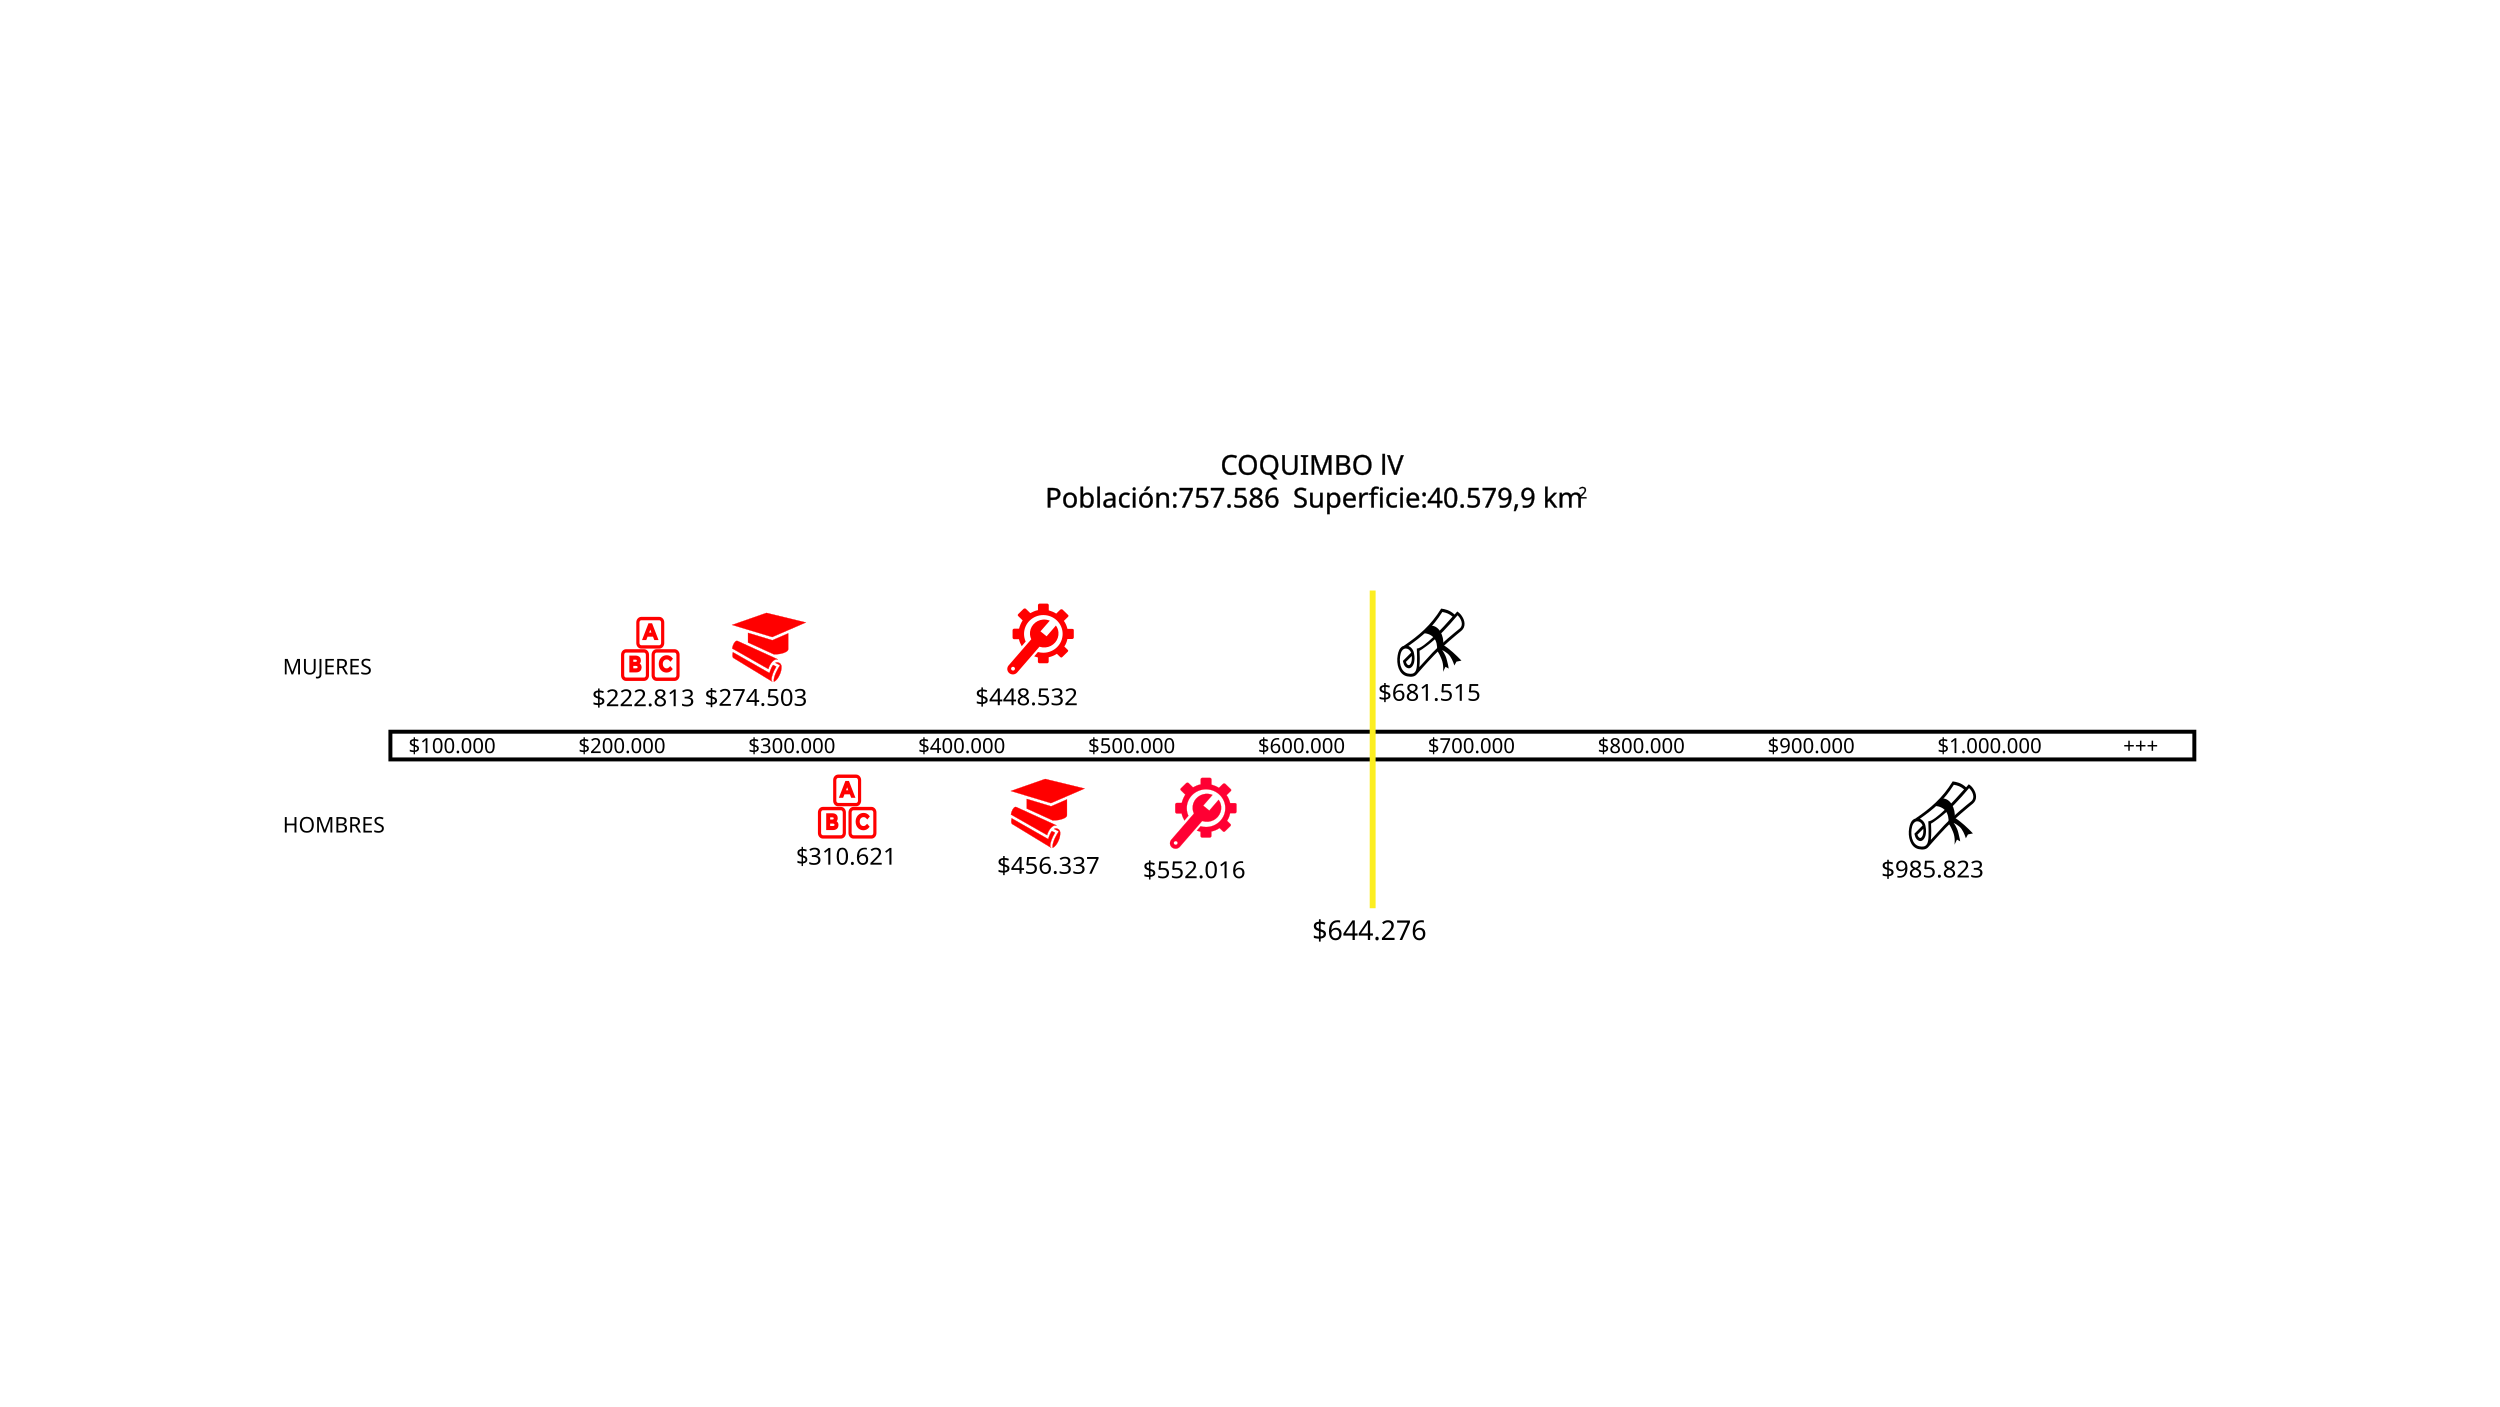
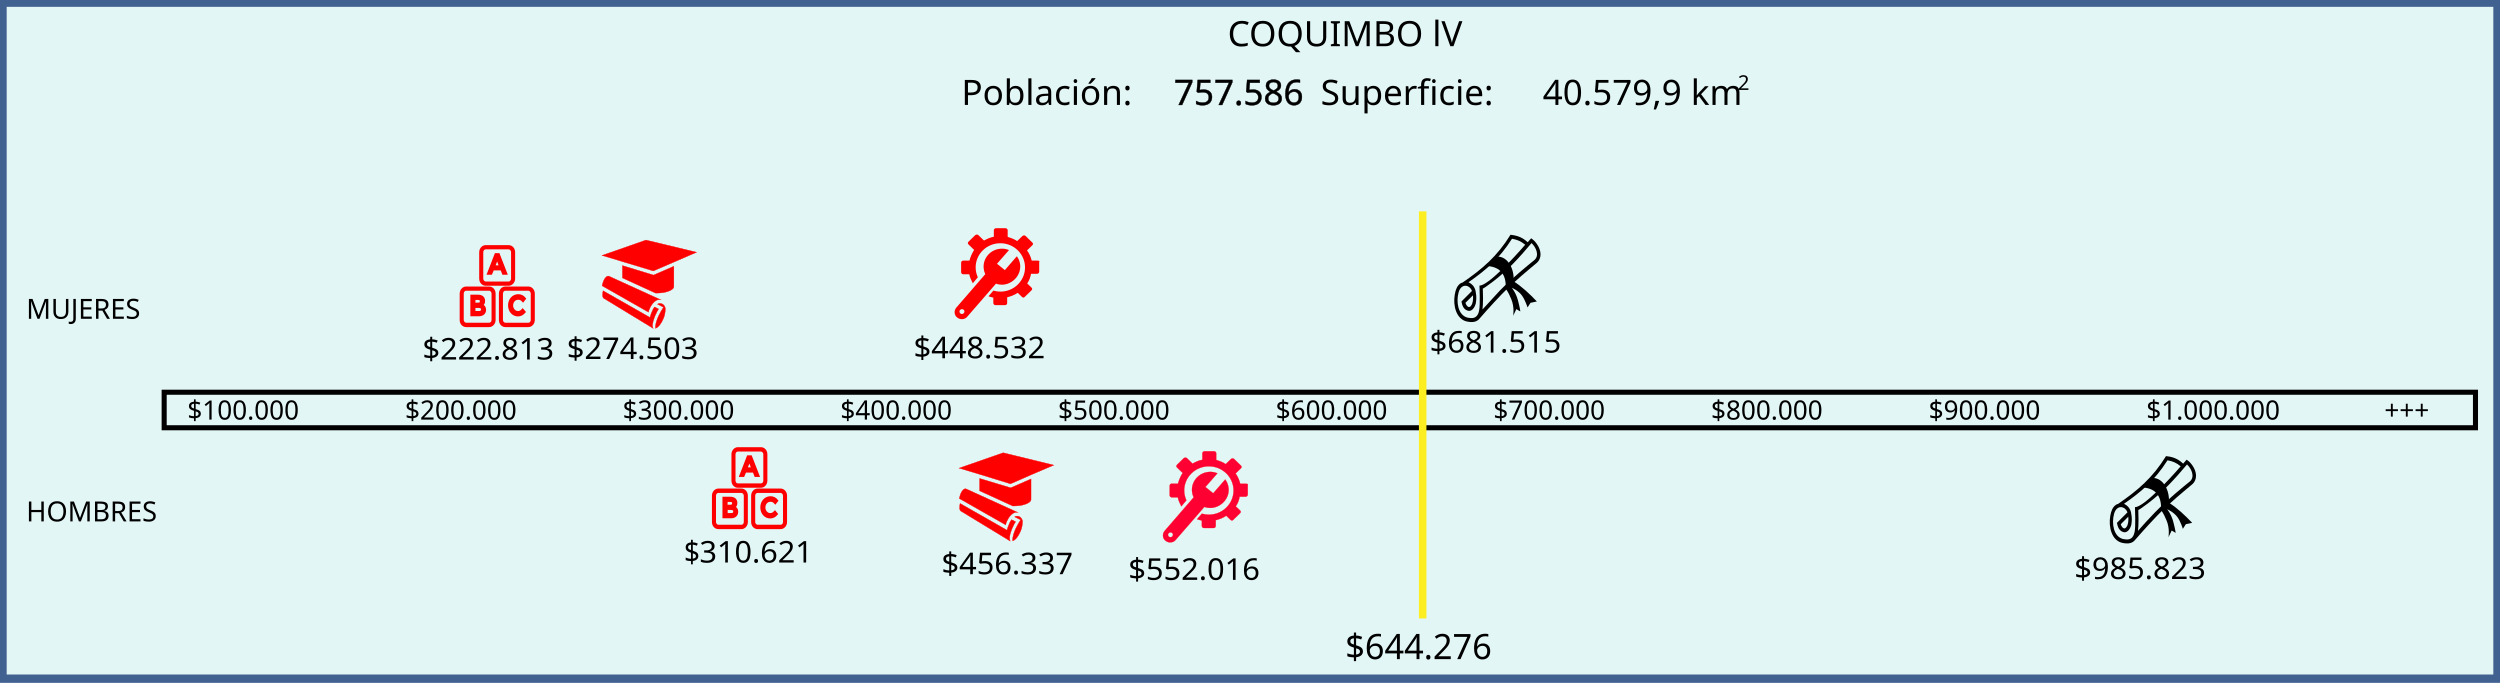
- <svg xmlns="http://www.w3.org/2000/svg" version="1.1" id="Capa_1" x="0px" y="0px" viewBox="0 0 1920 1080" style="enable-background:new 0 0 1920 1080;" xml:space="preserve">
+ <svg xmlns="http://www.w3.org/2000/svg" version="1.1" id="Capa_1" x="0px" y="0px" viewBox="0 0 1498.5 409.4" style="enable-background:new 0 0 1498.5 409.4;" xml:space="preserve">
  <style type="text/css">
- 	.st0{fill:none;stroke:#000000;stroke-width:3.04;stroke-miterlimit:10;}
- 	.st1{fill:none;}
- 	.st2{font-family:'Optima-Bold';}
- 	.st3{font-size:16px;}
- 	.st4{letter-spacing:28.59;}
- 	.st5{letter-spacing:10.21;}
- 	.st6{fill:#FF0000;}
- 	.st7{font-size:21px;}
- 	.st8{stroke:#000000;stroke-width:0.25;stroke-miterlimit:10;}
- 	.st9{font-family:'Optima-Regular';}
- 	.st10{fill:#FCEE21;}
- 	.st11{font-family:'Arial-Black';}
- 	.st12{font-size:16.651px;}
- 	.st13{fill:#FF0000;stroke:#FF0000;stroke-width:1.334;stroke-miterlimit:10;}
- 	.st14{font-size:18px;}
- 	.st15{fill:#FF0000;stroke:#FF0000;stroke-width:0.217;stroke-miterlimit:10;}
- 	.st16{fill:#FF0033;stroke:#FF0000;stroke-width:0.141;stroke-miterlimit:10;}
- 	.st17{fill-rule:evenodd;clip-rule:evenodd;}
+ 	.st0{fill:#DCF4F3;fill-opacity:0.8;stroke:#416190;stroke-width:5;stroke-miterlimit:5.83;}
+ 	.st1{fill:none;stroke:#000000;stroke-width:3.04;stroke-miterlimit:10;}
+ 	.st2{fill:none;}
+ 	.st3{font-family:'Optima-Bold';}
+ 	.st4{font-size:16px;}
+ 	.st5{letter-spacing:27.6;}
+ 	.st6{letter-spacing:9.2;}
+ 	.st7{fill:#FF0000;}
+ 	.st8{font-size:21px;}
+ 	.st9{font-family:'Verdana-Bold';}
+ 	.st10{font-family:'Optima-Regular';}
+ 	.st11{fill:none;stroke:#000000;stroke-width:0.25;stroke-miterlimit:10;}
+ 	.st12{font-size:12.243px;}
+ 	.st13{fill:#FCEE21;}
+ 	.st14{font-size:16.651px;}
+ 	.st15{fill:#FF0000;stroke:#FF0000;stroke-width:1.334;stroke-miterlimit:10;}
+ 	.st16{font-size:18px;}
+ 	.st17{fill:#FF0000;stroke:#FF0000;stroke-width:0.217;stroke-miterlimit:10;}
+ 	.st18{fill:#FF0033;stroke:#FF0000;stroke-width:0.141;stroke-miterlimit:10;}
+ 	.st19{fill-rule:evenodd;clip-rule:evenodd;}
</style>
-   <rect x="299.83" y="561.96" class="st0" width="1385.42" height="21.28" />
-   <rect x="313.73" y="566.34" class="st1" width="1371.8" height="36.79" />
-   <text transform="matrix(0.9794 0 0 1 313.7304 578.3708)">
-     <tspan x="0" y="0" class="st2 st3">$100.000</tspan>
-     <tspan x="66.72" y="0" class="st2 st3 st4">	</tspan>
-     <tspan x="99.91" y="0" class="st2 st3 st4">	</tspan>
-     <tspan x="133.21" y="0" class="st2 st3">$200.000</tspan>
-     <tspan x="199.93" y="0" class="st2 st3 st4">	</tspan>
-     <tspan x="233.12" y="0" class="st2 st3 st4">	</tspan>
-     <tspan x="266.42" y="0" class="st2 st3">$300.000</tspan>
-     <tspan x="333.14" y="0" class="st2 st3 st4">	</tspan>
-     <tspan x="366.33" y="0" class="st2 st3 st4">	</tspan>
-     <tspan x="399.63" y="0" class="st2 st3">$400.000</tspan>
-     <tspan x="466.35" y="0" class="st2 st3 st4">	</tspan>
-     <tspan x="499.54" y="0" class="st2 st3 st4">	</tspan>
-     <tspan x="532.85" y="0" class="st2 st3">$500.000</tspan>
-     <tspan x="599.57" y="0" class="st2 st3 st4">	</tspan>
-     <tspan x="632.75" y="0" class="st2 st3 st4">	</tspan>
-     <tspan x="666.06" y="0" class="st2 st3">$600.000</tspan>
-     <tspan x="732.78" y="0" class="st2 st3 st4">	</tspan>
-     <tspan x="765.97" y="0" class="st2 st3 st4">	</tspan>
-     <tspan x="799.27" y="0" class="st2 st3">$700.000</tspan>
-     <tspan x="865.99" y="0" class="st2 st3 st4">	</tspan>
-     <tspan x="899.18" y="0" class="st2 st3 st4">	</tspan>
-     <tspan x="932.48" y="0" class="st2 st3">$800.000</tspan>
-     <tspan x="999.2" y="0" class="st2 st3 st4">	</tspan>
-     <tspan x="1032.39" y="0" class="st2 st3 st4">	</tspan>
-     <tspan x="1065.69" y="0" class="st2 st3">$900.000</tspan>
-     <tspan x="1132.41" y="0" class="st2 st3 st4">	</tspan>
-     <tspan x="1165.6" y="0" class="st2 st3 st4">	</tspan>
-     <tspan x="1198.9" y="0" class="st2 st3">$1.000.000 </tspan>
-     <tspan x="1283.41" y="0" class="st2 st3 st5">	</tspan>
-     <tspan x="1298.81" y="0" class="st2 st3 st4">	</tspan>
-     <tspan x="1332.11" y="0" class="st2 st3">   +++</tspan>
-   </text>
-   <path class="st6" d="M823.53,482.99h-3.72c-0.57-2.29-1.37-4.25-2.75-6.15l3.15-3.07c0.17-0.17,0.4-0.56,0.4-0.78  c0-0.39-0.17-0.56-0.4-0.78l-4.12-4.02c-0.4-0.39-1.2-0.39-1.77,0l-3.15,3.07c-1.77-1.17-3.72-1.9-5.72-2.51v-4.02  c0-0.56-0.57-1.17-1.2-1.17h-5.89c-0.57,0-1.2,0.56-1.2,1.17v3.86c-2.17,0.39-4.12,1.34-5.89,2.29l-3.38-3.3  c-0.4-0.39-1.2-0.39-1.77,0l-4.12,4.02c-0.17,0.17-0.4,0.56-0.4,0.78c0,0.17,0.17,0.56,0.4,0.78l3.38,3.3  c-1.2,1.9-2.17,4.02-2.75,6.37h-3.78c-0.57,0-1.2,0.56-1.2,1.17v5.76c0,0.56,0.57,1.17,1.2,1.17h3.72c0.34,1.96,1.26,3.74,2.12,5.36  l3.03-3.58c-0.8-1.79-1.26-3.8-1.26-5.87c0-7.99,6.64-14.47,14.82-14.47c8.18,0,14.82,6.48,14.82,14.47s-6.64,14.47-14.82,14.47  c-1.43,0-2.86-0.22-4.18-0.56l-2.86,3.35c0.92,0.34,1.89,0.61,2.86,0.84v3.3c0,0.56,0.57,1.17,1.2,1.17h5.89  c0.57,0,1.2-0.56,1.2-1.17v-3.46c2.35-0.56,4.35-1.34,6.29-2.68l2.57,2.51c0.17,0.17,0.57,0.39,0.8,0.39s0.57-0.17,0.8-0.39  l4.12-4.02c0.17-0.17,0.4-0.56,0.4-0.78c0-0.39-0.17-0.56-0.4-0.78l-2.57-2.51c1.2-1.73,1.94-3.63,2.35-5.76h3.72  c0.57,0,1.2-0.56,1.2-1.17v-5.81C824.73,483.6,824.33,482.99,823.53,482.99z" />
-   <path class="st6" d="M812.89,485.61c-0.17-1.84-0.8-3.63-1.95-5.2l-7.15,8.27l-4.69-3.8l7.15-8.21c-1.66-0.67-3.43-0.95-5.21-0.84  c-6.01,0.5-10.53,5.7-10.01,11.57c0.11,1.17,0.4,2.35,0.92,3.46l0.06,0.11l-17.39,20.06c-0.74,0.84-1.09,1.96-1.03,3.07  c0.11,1.12,0.63,2.12,1.49,2.85c0.86,0.73,2,1.06,3.15,1.01c1.14-0.11,2.17-0.61,2.92-1.45l17.16-19.84l0.17,0.06  c1.43,0.45,2.92,0.61,4.4,0.5C808.89,496.73,813.41,491.54,812.89,485.61z M778.11,515.01c-0.86,0.06-1.54-0.56-1.6-1.34  c-0.06-0.84,0.57-1.51,1.37-1.56c0.86-0.06,1.54,0.56,1.6,1.34C779.54,514.23,778.97,514.95,778.11,515.01z" />
-   <rect x="1007.75" y="706.15" class="st1" width="91.99" height="32.32" />
-   <text transform="matrix(0.9794 0 0 1 1007.749 721.9377)" class="st2 st7">$644.276</text>
-   <rect x="790.84" y="348.79" class="st1" width="439.9" height="108.68" />
-   <text transform="matrix(1 0 0 1 937.2939 364.5807)" class="st8 st2 st7">COQUIMBO lV</text>
-   <text transform="matrix(1 0 0 1 802.7138 389.7809)" class="st8 st2 st7">Población:</text>
-   <text transform="matrix(1 0 0 1 899.6064 389.7809)" class="st8 st9 st7"> 757.586  </text>
-   <text transform="matrix(1 0 0 1 993.0126 389.7809)" class="st8 st2 st7">Superficie:</text>
-   <text transform="matrix(1 0 0 1 1090.662 389.7809)" class="st8 st9 st7"> 40.579,9 km</text>
-   <text transform="matrix(0.583 0 0 0.583 1212.061 382.7878)" class="st8 st9 st7">2</text>
-   <rect x="1051.94" y="453.52" class="st10" width="4.53" height="244" />
-   <rect x="217.18" y="506.02" class="st1" width="105.45" height="23.66" />
-   <text transform="matrix(0.9794 0 0 1 217.1811 517.9426)" class="st11 st12">MUJERES</text>
-   <rect x="217.18" y="627.46" class="st1" width="96.18" height="26.03" />
-   <text transform="matrix(0.9794 0 0 1 217.1811 639.3864)" class="st11 st12">HOMBRES</text>
-   <rect x="416.25" y="390.26" class="st1" width="80.55" height="23.32" />
+   <rect x="1.5" y="1.6" class="st0" width="1495.5" height="405.2" />
+   <rect x="98.4" y="235.1" class="st1" width="1385.4" height="21.3" />
+   <rect x="112.3" y="239.5" class="st2" width="1371.8" height="36.8" />
+   <text transform="matrix(0.9794 0 0 1 112.3021 251.5022)" class="st3 st4">$100.000</text>
+   <text transform="matrix(0.9794 0 0 1 177.6478 251.5022)" class="st3 st4 st5"> </text>
+   <text transform="matrix(0.9794 0 0 1 210.1536 251.5022)" class="st3 st4 st5"> </text>
+   <text transform="matrix(0.9794 0 0 1 242.7679 251.5022)" class="st3 st4">$200.000</text>
+   <text transform="matrix(0.9794 0 0 1 308.1141 251.5022)" class="st3 st4 st5"> </text>
+   <text transform="matrix(0.9794 0 0 1 340.62 251.5022)" class="st3 st4 st5"> </text>
+   <text transform="matrix(0.9794 0 0 1 373.2342 251.5022)" class="st3 st4">$300.000</text>
+   <text transform="matrix(0.9794 0 0 1 438.5799 251.5022)" class="st3 st4 st5"> </text>
+   <text transform="matrix(0.9794 0 0 1 471.0858 251.5022)" class="st3 st4 st5"> </text>
+   <text transform="matrix(0.9794 0 0 1 503.6991 251.5022)" class="st3 st4">$400.000</text>
+   <text transform="matrix(0.9794 0 0 1 569.0457 251.5022)" class="st3 st4 st5"> </text>
+   <text transform="matrix(0.9794 0 0 1 601.5516 251.5022)" class="st3 st4 st5"> </text>
+   <text transform="matrix(0.9794 0 0 1 634.1756 251.5022)" class="st3 st4">$500.000</text>
+   <text transform="matrix(0.9794 0 0 1 699.5213 251.5022)" class="st3 st4 st5"> </text>
+   <text transform="matrix(0.9794 0 0 1 732.0174 251.5022)" class="st3 st4 st5"> </text>
+   <text transform="matrix(0.9794 0 0 1 764.6414 251.5022)" class="st3 st4">$600.000</text>
+   <text transform="matrix(0.9794 0 0 1 829.9871 251.5022)" class="st3 st4 st5"> </text>
+   <text transform="matrix(0.9794 0 0 1 862.493 251.5022)" class="st3 st4 st5"> </text>
+   <text transform="matrix(0.9794 0 0 1 895.1072 251.5022)" class="st3 st4">$700.000</text>
+   <text transform="matrix(0.9794 0 0 1 960.4529 251.5022)" class="st3 st4 st5"> </text>
+   <text transform="matrix(0.9794 0 0 1 992.9588 251.5022)" class="st3 st4 st5"> </text>
+   <text transform="matrix(0.9794 0 0 1 1025.573 251.5022)" class="st3 st4">$800.000</text>
+   <text transform="matrix(0.9794 0 0 1 1090.919 251.5022)" class="st3 st4 st5"> </text>
+   <text transform="matrix(0.9794 0 0 1 1123.426 251.5022)" class="st3 st4 st5"> </text>
+   <text transform="matrix(0.9794 0 0 1 1156.039 251.5022)" class="st3 st4">$900.000</text>
+   <text transform="matrix(0.9794 0 0 1 1221.385 251.5022)" class="st3 st4 st5"> </text>
+   <text transform="matrix(0.9794 0 0 1 1253.89 251.5022)" class="st3 st4 st5"> </text>
+   <text transform="matrix(0.9794 0 0 1 1286.505 251.5022)" class="st3 st4">$1.000.000 </text>
+   <text transform="matrix(0.9794 0 0 1 1369.274 251.5022)" class="st3 st4 st6"> </text>
+   <text transform="matrix(0.9794 0 0 1 1384.357 251.5022)" class="st3 st4 st5"> </text>
+   <text transform="matrix(0.9794 0 0 1 1416.971 251.5022)" class="st3 st4">   +++</text>
+   <path class="st7" d="M622.1,156.2h-3.7c-0.6-2.3-1.4-4.2-2.8-6.1l3.2-3.1c0.2-0.2,0.4-0.6,0.4-0.8c0-0.4-0.2-0.6-0.4-0.8l-4.1-4  c-0.4-0.4-1.2-0.4-1.8,0l-3.2,3.1c-1.8-1.2-3.7-1.9-5.7-2.5v-4c0-0.6-0.6-1.2-1.2-1.2h-5.9c-0.6,0-1.2,0.6-1.2,1.2v3.9  c-2.2,0.4-4.1,1.3-5.9,2.3l-3.4-3.3c-0.4-0.4-1.2-0.4-1.8,0l-4.1,4c-0.2,0.2-0.4,0.6-0.4,0.8s0.2,0.6,0.4,0.8l3.4,3.3  c-1.2,1.9-2.2,4-2.8,6.4h-3.8c-0.6,0-1.2,0.6-1.2,1.2v5.8c0,0.6,0.6,1.2,1.2,1.2h3.7c0.3,2,1.3,3.7,2.1,5.4l3-3.6  c-0.8-1.8-1.3-3.8-1.3-5.9c0-8,6.6-14.5,14.8-14.5s14.8,6.5,14.8,14.5s-6.6,14.5-14.8,14.5c-1.4,0-2.9-0.2-4.2-0.6l-2.9,3.4  c0.9,0.3,1.9,0.6,2.9,0.8v3.3c0,0.6,0.6,1.2,1.2,1.2h5.9c0.6,0,1.2-0.6,1.2-1.2v-3.5c2.3-0.6,4.3-1.3,6.3-2.7l2.6,2.5  c0.2,0.2,0.6,0.4,0.8,0.4s0.6-0.2,0.8-0.4l4.1-4c0.2-0.2,0.4-0.6,0.4-0.8c0-0.4-0.2-0.6-0.4-0.8l-2.6-2.5c1.2-1.7,1.9-3.6,2.3-5.8  h3.7c0.6,0,1.2-0.6,1.2-1.2v-5.8C623.3,156.8,622.9,156.2,622.1,156.2z" />
+   <path class="st7" d="M611.5,158.8c-0.2-1.8-0.8-3.6-2-5.2l-7.2,8.3l-4.7-3.8l7.2-8.2c-1.7-0.7-3.4-1-5.2-0.8  c-6,0.5-10.5,5.7-10,11.6c0.1,1.2,0.4,2.4,0.9,3.5l0.1,0.1l-17.4,20.1c-0.7,0.8-1.1,2-1,3.1s0.6,2.1,1.5,2.8s2,1.1,3.2,1  c1.1-0.1,2.2-0.6,2.9-1.5L597,170l0.2,0.1c1.4,0.5,2.9,0.6,4.4,0.5C607.5,169.9,612,164.7,611.5,158.8z M576.7,188.2  c-0.9,0.1-1.5-0.6-1.6-1.3c-0.1-0.8,0.6-1.5,1.4-1.6c0.9-0.1,1.5,0.6,1.6,1.3C578.1,187.4,577.6,188.1,576.7,188.2z" />
+   <rect x="806.4" y="379.3" class="st2" width="92" height="32.3" />
+   <text transform="matrix(0.9794 0 0 1 806.3211 395.0686)" class="st3 st8">$644.276</text>
+   <rect x="589.4" y="22" class="st2" width="439.9" height="108.7" />
+   <text transform="matrix(1 0 0 1 735.8657 27.7117)" class="st9 st8">COQUIMBO lV</text>
+   <text transform="matrix(1 0 0 1 576.2856 62.9119)" class="st9 st8">Población:</text>
+   <text transform="matrix(1 0 0 1 698.1782 62.9119)" class="st10 st8"> 757.586  </text>
+   <text transform="matrix(1 0 0 1 698.1782 62.9119)" class="st11 st10 st8"> 757.586  </text>
+   <text transform="matrix(1 0 0 1 791.5844 62.9119)" class="st9 st8">Superficie:</text>
+   <text transform="matrix(1 0 0 1 919.2334 62.9119)" class="st10 st8"> 40.579,9 km</text>
+   <text transform="matrix(1 0 0 1 1041.632 53.9188)" class="st10 st12">2</text>
+   <rect x="850.5" y="126.7" class="st13" width="4.5" height="244" />
+   <rect x="15.8" y="179.2" class="st2" width="105.5" height="23.7" />
+   <text transform="matrix(0.9794 0 0 1 15.7528 191.0735)" class="st9 st14">MUJERES</text>
+   <rect x="15.8" y="300.6" class="st2" width="96.2" height="26" />
+   <text transform="matrix(0.9794 0 0 1 15.7528 312.5178)" class="st9 st14">HOMBRES</text>
+   <rect x="214.9" y="63.4" class="st2" width="80.5" height="23.3" />
  <g>
    <g>
-       <path class="st13" d="M645.83,620.35h-13.84c-1.74,0-3.16,1.62-3.16,3.61v15.82c0,1.99,1.42,3.61,3.16,3.61h13.84    c1.74,0,3.16-1.62,3.16-3.61v-15.82C648.99,621.97,647.57,620.35,645.83,620.35z M647.89,639.78c0,1.3-0.92,2.35-2.06,2.35h-13.84    c-1.13,0-2.06-1.06-2.06-2.35v-15.82c0-1.3,0.92-2.35,2.06-2.35h13.84c1.13,0,2.06,1.06,2.06,2.35L647.89,639.78L647.89,639.78z" />
-       <path class="st13" d="M641.23,630.82c0.96-0.49,1.49-1.1,1.49-2.5c0-1.72-1.01-3.07-3.58-3.07h-3.95v11.59h4.44    c2.64,0,3.66-1.48,3.66-3.22C643.29,632.13,642.47,631.12,641.23,630.82z M636.91,627.05h2.19c1.09,0,1.84,0.32,1.84,1.56    c0,0.96-0.62,1.44-1.86,1.44h-2.18L636.91,627.05L636.91,627.05z M639.59,635.03h-2.68v-3.17h2.47c1.44,0,2.16,0.51,2.16,1.54    C641.54,634.73,640.76,635.03,639.59,635.03z" />
-       <path class="st13" d="M657.53,618.57c1.74,0,3.16-1.62,3.16-3.61v-15.82c0-1.99-1.42-3.61-3.16-3.61h-13.84    c-1.74,0-3.16,1.62-3.16,3.61v15.82c0,1.99,1.42,3.61,3.16,3.61L657.53,618.57L657.53,618.57z M641.63,614.96v-15.82    c0-1.3,0.92-2.35,2.06-2.35h13.84c1.13,0,2.06,1.06,2.06,2.35v15.82c0,1.3-0.92,2.35-2.06,2.35h-13.84    C642.55,617.32,641.63,616.26,641.63,614.96z" />
-       <path class="st13" d="M648.07,609.39h5.08l1.02,2.64h1.83l-4.47-11.59h-1.83l-4.47,11.59h1.83L648.07,609.39z M650.61,602.8    l1.84,4.78h-3.68L650.61,602.8z" />
-       <path class="st13" d="M669.29,620.35h-13.84c-1.74,0-3.16,1.62-3.16,3.61v15.82c0,1.99,1.42,3.61,3.16,3.61h13.84    c1.74,0,3.16-1.62,3.16-3.61v-15.82C672.45,621.97,671.03,620.35,669.29,620.35z M671.35,639.78c0,1.3-0.92,2.35-2.06,2.35h-13.84    c-1.13,0-2.06-1.06-2.06-2.35v-15.82c0-1.3,0.92-2.35,2.06-2.35h13.84c1.13,0,2.06,1.06,2.06,2.35L671.35,639.78L671.35,639.78z" />
-       <path class="st13" d="M663.2,626.89c1.23,0,1.98,0.43,2.89,1.43l1.09-1.36c-1.05-1.33-2.37-1.99-3.94-1.99    c-3.19,0-5.45,2.61-5.45,6.04c0,3.53,2.31,5.97,5.33,5.97c1.53,0,2.84-0.68,3.91-2.04l-1.1-1.29c-1.05,1.12-1.82,1.43-2.86,1.43    c-1.83,0-3.5-1.68-3.5-4.14C659.57,628.51,661.19,626.89,663.2,626.89z" />
+       <path class="st15" d="M444.4,293.5h-13.8c-1.7,0-3.2,1.6-3.2,3.6v15.8c0,2,1.4,3.6,3.2,3.6h13.8c1.7,0,3.2-1.6,3.2-3.6v-15.8    C447.6,295.1,446.2,293.5,444.4,293.5z M446.5,312.9c0,1.3-0.9,2.3-2.1,2.3h-13.8c-1.1,0-2.1-1.1-2.1-2.3v-15.8    c0-1.3,0.9-2.3,2.1-2.3h13.8c1.1,0,2.1,1.1,2.1,2.3V312.9L446.5,312.9z" />
+       <path class="st15" d="M439.8,304c1-0.5,1.5-1.1,1.5-2.5c0-1.7-1-3.1-3.6-3.1h-4V310h4.4c2.6,0,3.7-1.5,3.7-3.2    C441.9,305.3,441.1,304.3,439.8,304z M435.5,300.2h2.2c1.1,0,1.8,0.3,1.8,1.6c0,1-0.6,1.4-1.9,1.4h-2.2L435.5,300.2L435.5,300.2z     M438.2,308.2h-2.7V305h2.5c1.4,0,2.2,0.5,2.2,1.5C440.1,307.9,439.4,308.2,438.2,308.2z" />
+       <path class="st15" d="M456.1,291.7c1.7,0,3.2-1.6,3.2-3.6v-15.8c0-2-1.4-3.6-3.2-3.6h-13.8c-1.7,0-3.2,1.6-3.2,3.6v15.8    c0,2,1.4,3.6,3.2,3.6H456.1L456.1,291.7z M440.2,288.1v-15.8c0-1.3,0.9-2.3,2.1-2.3h13.8c1.1,0,2.1,1.1,2.1,2.3v15.8    c0,1.3-0.9,2.3-2.1,2.3h-13.8C441.2,290.5,440.2,289.4,440.2,288.1z" />
+       <path class="st15" d="M446.7,282.6h5.1l1,2.6h1.8l-4.5-11.6h-1.8l-4.5,11.6h1.8L446.7,282.6z M449.2,276l1.8,4.8h-3.7L449.2,276z" />
+       <path class="st15" d="M467.9,293.5h-13.8c-1.7,0-3.2,1.6-3.2,3.6v15.8c0,2,1.4,3.6,3.2,3.6h13.8c1.7,0,3.2-1.6,3.2-3.6v-15.8    C471.1,295.1,469.6,293.5,467.9,293.5z M470,312.9c0,1.3-0.9,2.3-2.1,2.3h-13.8c-1.1,0-2.1-1.1-2.1-2.3v-15.8    c0-1.3,0.9-2.3,2.1-2.3h13.8c1.1,0,2.1,1.1,2.1,2.3V312.9L470,312.9z" />
+       <path class="st15" d="M461.8,300.1c1.2,0,2,0.4,2.9,1.4l1.1-1.4c-1-1.3-2.4-2-3.9-2c-3.2,0-5.5,2.6-5.5,6c0,3.5,2.3,6,5.3,6    c1.5,0,2.8-0.7,3.9-2l-1.1-1.3c-1,1.1-1.8,1.4-2.9,1.4c-1.8,0-3.5-1.7-3.5-4.1C458.2,301.7,459.8,300.1,461.8,300.1z" />
    </g>
-     <rect x="611.4" y="650.53" class="st1" width="84.34" height="24.12" />
-     <text transform="matrix(0.9273 0 0 1 611.4033 664.07)" class="st2 st14">$</text>
-     <text transform="matrix(1.02 0 0 1 620.6835 664.07)" class="st2 st14">310.621</text>
+     <rect x="410" y="323.7" class="st2" width="84.3" height="24.1" />
+     <text transform="matrix(0.9273 0 0 1 409.9754 337.2014)" class="st3 st16">$</text>
+     <text transform="matrix(1.02 0 0 1 419.2557 337.2014)" class="st3 st16">310.621</text>
  </g>
-   <rect x="541.18" y="528.53" class="st1" width="99.56" height="21.94" />
-   <text transform="matrix(1.0255 0 0 1 541.1796 542.0641)" class="st2 st14">$274.503</text>
+   <rect x="339.8" y="201.7" class="st2" width="99.6" height="21.9" />
+   <text transform="matrix(1.0255 0 0 1 339.7518 215.1946)" class="st3 st16">$274.503</text>
  <g>
    <g>
-       <path class="st13" d="M494.63,499.25h-13.84c-1.74,0-3.16,1.62-3.16,3.61v15.82c0,1.99,1.42,3.61,3.16,3.61h13.84    c1.74,0,3.16-1.62,3.16-3.61v-15.82C497.79,500.86,496.37,499.25,494.63,499.25z M496.69,518.68c0,1.3-0.92,2.35-2.06,2.35h-13.84    c-1.13,0-2.06-1.06-2.06-2.35v-15.82c0-1.3,0.92-2.35,2.06-2.35h13.84c1.13,0,2.06,1.06,2.06,2.35L496.69,518.68L496.69,518.68z" />
-       <path class="st13" d="M490.03,509.72c0.96-0.49,1.49-1.1,1.49-2.5c0-1.72-1.01-3.07-3.58-3.07H484v11.59h4.44    c2.64,0,3.66-1.48,3.66-3.22C492.09,511.03,491.27,510.02,490.03,509.72z M485.71,505.95h2.19c1.09,0,1.84,0.32,1.84,1.56    c0,0.96-0.62,1.44-1.86,1.44h-2.18L485.71,505.95L485.71,505.95z M488.39,513.93h-2.68v-3.17h2.47c1.44,0,2.16,0.51,2.16,1.54    C490.33,513.63,489.56,513.93,488.39,513.93z" />
-       <path class="st13" d="M506.33,497.47c1.74,0,3.16-1.62,3.16-3.61v-15.82c0-1.99-1.42-3.61-3.16-3.61h-13.84    c-1.74,0-3.16,1.62-3.16,3.61v15.82c0,1.99,1.42,3.61,3.16,3.61L506.33,497.47L506.33,497.47z M490.43,493.86v-15.82    c0-1.3,0.92-2.35,2.06-2.35h13.84c1.13,0,2.06,1.06,2.06,2.35v15.82c0,1.3-0.92,2.35-2.06,2.35h-13.84    C491.35,496.21,490.43,495.16,490.43,493.86z" />
-       <path class="st13" d="M496.87,488.28h5.08l1.02,2.64h1.83l-4.47-11.59h-1.83l-4.47,11.59h1.83L496.87,488.28z M499.41,481.7    l1.84,4.78h-3.68L499.41,481.7z" />
-       <path class="st13" d="M518.09,499.25h-13.84c-1.74,0-3.16,1.62-3.16,3.61v15.82c0,1.99,1.42,3.61,3.16,3.61h13.84    c1.74,0,3.16-1.62,3.16-3.61v-15.82C521.25,500.86,519.83,499.25,518.09,499.25z M520.15,518.68c0,1.3-0.92,2.35-2.06,2.35h-13.84    c-1.13,0-2.06-1.06-2.06-2.35v-15.82c0-1.3,0.92-2.35,2.06-2.35h13.84c1.13,0,2.06,1.06,2.06,2.35L520.15,518.68L520.15,518.68z" />
-       <path class="st13" d="M512,505.79c1.23,0,1.98,0.43,2.89,1.43l1.09-1.36c-1.05-1.33-2.37-1.99-3.94-1.99    c-3.19,0-5.45,2.61-5.45,6.04c0,3.53,2.31,5.97,5.33,5.97c1.53,0,2.84-0.68,3.91-2.04l-1.1-1.29c-1.05,1.12-1.82,1.43-2.86,1.43    c-1.83,0-3.5-1.68-3.5-4.14C508.37,507.4,509.99,505.79,512,505.79z" />
+       <path class="st15" d="M293.2,172.4h-13.8c-1.7,0-3.2,1.6-3.2,3.6v15.8c0,2,1.4,3.6,3.2,3.6h13.8c1.7,0,3.2-1.6,3.2-3.6V176    C296.4,174,295,172.4,293.2,172.4z M295.3,191.8c0,1.3-0.9,2.3-2.1,2.3h-13.8c-1.1,0-2.1-1.1-2.1-2.3V176c0-1.3,0.9-2.4,2.1-2.4    h13.8c1.1,0,2.1,1.1,2.1,2.4V191.8L295.3,191.8z" />
+       <path class="st15" d="M288.6,182.9c1-0.5,1.5-1.1,1.5-2.5c0-1.7-1-3.1-3.6-3.1h-3.9v11.6h4.4c2.6,0,3.7-1.5,3.7-3.2    C290.7,184.2,289.9,183.2,288.6,182.9z M284.3,179.1h2.2c1.1,0,1.8,0.3,1.8,1.6c0,1-0.6,1.4-1.9,1.4h-2.1V179.1L284.3,179.1z     M287,187.1h-2.7v-3.2h2.5c1.4,0,2.2,0.5,2.2,1.5C288.9,186.8,288.2,187.1,287,187.1z" />
+       <path class="st15" d="M304.9,170.6c1.7,0,3.2-1.6,3.2-3.6v-15.8c0-2-1.4-3.6-3.2-3.6h-13.8c-1.7,0-3.2,1.6-3.2,3.6V167    c0,2,1.4,3.6,3.2,3.6H304.9L304.9,170.6z M289,167v-15.8c0-1.3,0.9-2.4,2.1-2.4h13.8c1.1,0,2.1,1.1,2.1,2.4V167    c0,1.3-0.9,2.4-2.1,2.4h-13.8C290,169.4,289,168.3,289,167z" />
+       <path class="st15" d="M295.5,161.4h5.1l1,2.6h1.8l-4.5-11.6h-1.8l-4.5,11.6h1.8L295.5,161.4z M298,154.9l1.8,4.8h-3.7L298,154.9z" />
+       <path class="st15" d="M316.7,172.4h-13.8c-1.7,0-3.2,1.6-3.2,3.6v15.8c0,2,1.4,3.6,3.2,3.6h13.8c1.7,0,3.2-1.6,3.2-3.6V176    C319.9,174,318.4,172.4,316.7,172.4z M318.8,191.8c0,1.3-0.9,2.3-2.1,2.3h-13.8c-1.1,0-2.1-1.1-2.1-2.3V176c0-1.3,0.9-2.4,2.1-2.4    h13.8c1.1,0,2.1,1.1,2.1,2.4V191.8L318.8,191.8z" />
+       <path class="st15" d="M310.6,179c1.2,0,2,0.4,2.9,1.4l1.1-1.4c-1-1.3-2.4-2-3.9-2c-3.2,0-5.5,2.6-5.5,6c0,3.5,2.3,6,5.3,6    c1.5,0,2.8-0.7,3.9-2l-1.1-1.3c-1,1.1-1.8,1.4-2.9,1.4c-1.8,0-3.5-1.7-3.5-4.1C307,180.6,308.6,179,310.6,179z" />
    </g>
-     <rect x="454.65" y="528.85" class="st1" width="93.09" height="18.81" />
-     <text transform="matrix(1.0255 0 0 1 454.6518 542.382)" class="st2 st14">$222.813</text>
+     <rect x="253.3" y="202" class="st2" width="93.1" height="18.8" />
+     <text transform="matrix(1.0255 0 0 1 253.223 215.513)" class="st3 st16">$222.813</text>
  </g>
-   <path class="st15" d="M812.75,636.78c-0.64-0.41-1.35-0.59-2.06-0.54c-0.39,0.05-0.77,0.18-1.12,0.38l3.58,1.85  c-1.06,1.61-2.03,3.32-2.89,5.11c-0.62,1.25-1.12,2.59-1.5,3.99c-0.33,1.12-0.46,2.31-0.38,3.5c1.71-0.49,3.52-2.9,4.69-5.78  c0.83-1.84,1.23-3.94,1.15-6.06C814.08,638.15,813.53,637.24,812.75,636.78z" />
-   <path class="st15" d="M788.57,613.6v7.41l19.89,9.06h0.01c1.52,0,3.04-0.11,4.55-0.33c3.88-0.72,6.39-2.11,6.39-3.57v-12.21  l-12.21,5.29L788.57,613.6z" />
-   <polygon class="st15" points="802.66,598.26 776.33,607.48 788.57,611.18 807.11,616.79 819.41,611.48 832.95,605.61 " />
-   <path class="st15" d="M806.64,648.48c0.02-0.15,0.05-0.33,0.07-0.52c0.02-0.19,0.07-0.41,0.14-0.63l0.04-0.14  c0.45-1.7,1.05-3.32,1.8-4.84c0.44-0.96,0.94-1.88,1.48-2.75c0.02-0.03,0.04-0.06,0.05-0.1l-2.42-1.24  c-0.57,0.77-1.05,1.63-1.44,2.56c-0.53,1.16-0.97,2.38-1.31,3.65l-28.08-16l-0.17,0.96c-0.24,1.48-0.17,3.05,0.58,3.45l29.61,18.02  C806.57,650.51,806.47,649.65,806.64,648.48z" />
-   <path class="st15" d="M804.71,639.74c1.67-4.12,4.61-6.48,6.87-5.72l-0.09-0.04l-30.93-14.12c-1.15-0.63-2.8,1.04-3.7,3.77  c-0.21,0.62-0.36,1.27-0.46,1.93l27.76,15.81C804.3,640.81,804.49,640.26,804.71,639.74z" />
-   <rect x="765.74" y="657.51" class="st1" width="100" height="20.96" />
-   <text transform="matrix(1.0255 0 0 1 765.7421 671.0456)" class="st2 st14">$456.337</text>
-   <rect x="749.03" y="528.06" class="st1" width="103.71" height="22.29" />
-   <text transform="matrix(1.0255 0 0 1 749.0302 541.5993)" class="st2 st14">$448.532</text>
+   <path class="st17" d="M611.4,309.9c-0.6-0.4-1.3-0.6-2.1-0.5c-0.4,0-0.8,0.2-1.1,0.4l3.6,1.8c-1.1,1.6-2,3.3-2.9,5.1  c-0.6,1.2-1.1,2.6-1.5,4c-0.3,1.1-0.5,2.3-0.4,3.5c1.7-0.5,3.5-2.9,4.7-5.8c0.8-1.8,1.2-3.9,1.2-6.1  C612.7,311.3,612.1,310.4,611.4,309.9z" />
+   <path class="st17" d="M587.2,286.8v7.4l19.9,9.1l0,0c1.5,0,3-0.1,4.5-0.3c3.9-0.7,6.4-2.1,6.4-3.6v-12.3l-12.2,5.3L587.2,286.8z" />
+   <polygon class="st17" points="601.3,271.4 574.9,280.6 587.2,284.3 605.7,290 618,284.6 631.6,278.8 " />
+   <path class="st17" d="M605.2,321.6c0-0.2,0-0.3,0.1-0.5s0.1-0.4,0.1-0.6v-0.1c0.5-1.7,1-3.3,1.8-4.8c0.4-1,0.9-1.9,1.5-2.8v-0.1  l-2.4-1.2c-0.6,0.8-1,1.6-1.4,2.6c-0.5,1.2-1,2.4-1.3,3.7l-28.1-16l-0.2,1c-0.2,1.5-0.2,3,0.6,3.5l29.6,18  C605.2,323.7,605.1,322.8,605.2,321.6z" />
+   <path class="st17" d="M603.3,312.9c1.7-4.1,4.6-6.5,6.9-5.7h-0.1l-30.9-14.1c-1.2-0.6-2.8,1-3.7,3.8c-0.2,0.6-0.4,1.3-0.5,1.9  l27.8,15.8C602.9,314,603.1,313.4,603.3,312.9z" />
+   <rect x="564.3" y="330.7" class="st2" width="100" height="21" />
+   <text transform="matrix(1.0255 0 0 1 564.3143 344.177)" class="st3 st16">$456.337</text>
+   <rect x="547.6" y="201.2" class="st2" width="103.7" height="22.3" />
+   <text transform="matrix(1.0255 0 0 1 547.6024 214.7307)" class="st3 st16">$448.532</text>
  <g>
-     <path class="st16" d="M948.48,616.82h-3.72c-0.57-2.29-1.37-4.25-2.75-6.15l3.15-3.07c0.17-0.17,0.4-0.56,0.4-0.78   c0-0.39-0.17-0.56-0.4-0.78l-4.12-4.02c-0.4-0.39-1.2-0.39-1.77,0l-3.15,3.07c-1.77-1.17-3.72-1.9-5.72-2.51v-4.02   c0-0.56-0.57-1.17-1.2-1.17h-5.89c-0.57,0-1.2,0.56-1.2,1.17v3.86c-2.17,0.39-4.12,1.34-5.89,2.29l-3.38-3.3   c-0.4-0.39-1.2-0.39-1.77,0l-4.12,4.02c-0.17,0.17-0.4,0.56-0.4,0.78c0,0.17,0.17,0.56,0.4,0.78l3.38,3.3   c-1.2,1.9-2.17,4.02-2.75,6.37h-3.78c-0.57,0-1.2,0.56-1.2,1.17v5.76c0,0.56,0.57,1.17,1.2,1.17h3.72   c0.34,1.96,1.26,3.74,2.12,5.36l3.03-3.58c-0.8-1.79-1.26-3.8-1.26-5.87c0-7.99,6.64-14.47,14.82-14.47   c8.18,0,14.82,6.48,14.82,14.47s-6.64,14.47-14.82,14.47c-1.43,0-2.86-0.22-4.18-0.56l-2.86,3.35c0.92,0.34,1.89,0.61,2.86,0.84   v3.3c0,0.56,0.57,1.17,1.2,1.17h5.89c0.57,0,1.2-0.56,1.2-1.17v-3.46c2.35-0.56,4.35-1.34,6.29-2.68l2.57,2.51   c0.17,0.17,0.57,0.39,0.8,0.39s0.57-0.17,0.8-0.39l4.12-4.02c0.17-0.17,0.4-0.56,0.4-0.78c0-0.39-0.17-0.56-0.4-0.78l-2.57-2.51   c1.2-1.73,1.95-3.63,2.35-5.76h3.72c0.57,0,1.2-0.56,1.2-1.17v-5.81C949.68,617.43,949.28,616.82,948.48,616.82z" />
-     <path class="st16" d="M937.84,619.45c-0.17-1.84-0.8-3.63-1.95-5.2l-7.15,8.27l-4.69-3.8l7.15-8.21c-1.66-0.67-3.43-0.95-5.21-0.84   c-6.01,0.5-10.53,5.7-10.01,11.57c0.11,1.17,0.4,2.35,0.92,3.46l0.06,0.11l-17.39,20.06c-0.74,0.84-1.09,1.96-1.03,3.07   c0.11,1.12,0.63,2.12,1.49,2.85c0.86,0.73,2,1.06,3.15,1.01c1.14-0.11,2.17-0.61,2.92-1.45l17.16-19.84l0.17,0.06   c1.43,0.45,2.92,0.61,4.4,0.5C933.84,630.57,938.36,625.37,937.84,619.45z M903.06,648.84c-0.86,0.06-1.54-0.56-1.6-1.34   c-0.06-0.84,0.57-1.51,1.37-1.56c0.86-0.06,1.54,0.56,1.6,1.34C904.49,648.06,903.92,648.79,903.06,648.84z" />
-     <rect x="877.74" y="660.9" class="st1" width="86.83" height="19.57" />
-     <text transform="matrix(1.0255 0 0 1 877.7421 674.4328)" class="st2 st14">$552.016</text>
+     <path class="st18" d="M747.1,290h-3.7c-0.6-2.3-1.4-4.2-2.8-6.2l3.2-3.1c0.2-0.2,0.4-0.6,0.4-0.8c0-0.4-0.2-0.6-0.4-0.8l-4.1-4   c-0.4-0.4-1.2-0.4-1.8,0l-3.2,3.1c-1.8-1.2-3.7-1.9-5.7-2.5v-4c0-0.6-0.6-1.2-1.2-1.2h-5.9c-0.6,0-1.2,0.6-1.2,1.2v3.9   c-2.2,0.4-4.1,1.3-5.9,2.3l-3.4-3.3c-0.4-0.4-1.2-0.4-1.8,0l-4.1,4c-0.2,0.2-0.4,0.6-0.4,0.8c0,0.2,0.2,0.6,0.4,0.8l3.4,3.3   c-1.2,1.9-2.2,4-2.8,6.4h-3.8c-0.6,0-1.2,0.6-1.2,1.2v5.8c0,0.6,0.6,1.2,1.2,1.2h3.7c0.3,2,1.3,3.7,2.1,5.4l3-3.6   c-0.8-1.8-1.3-3.8-1.3-5.9c0-8,6.6-14.5,14.8-14.5s14.8,6.5,14.8,14.5s-6.6,14.5-14.8,14.5c-1.4,0-2.9-0.2-4.2-0.6l-2.9,3.3   c0.9,0.3,1.9,0.6,2.9,0.8v3.3c0,0.6,0.6,1.2,1.2,1.2h5.9c0.6,0,1.2-0.6,1.2-1.2v-3.5c2.3-0.6,4.3-1.3,6.3-2.7l2.6,2.5   c0.2,0.2,0.6,0.4,0.8,0.4s0.6-0.2,0.8-0.4l4.1-4c0.2-0.2,0.4-0.6,0.4-0.8c0-0.4-0.2-0.6-0.4-0.8l-2.6-2.5c1.2-1.7,2-3.6,2.3-5.8   h3.7c0.6,0,1.2-0.6,1.2-1.2v-5.8C748.3,290.6,747.9,290,747.1,290z" />
+     <path class="st18" d="M736.4,292.6c-0.2-1.8-0.8-3.6-2-5.2l-7.2,8.3l-4.7-3.8l7.2-8.2c-1.7-0.7-3.4-1-5.2-0.8   c-6,0.5-10.5,5.7-10,11.6c0.1,1.2,0.4,2.3,0.9,3.5l0.1,0.1l-17.4,20.1c-0.7,0.8-1.1,2-1,3.1s0.6,2.1,1.5,2.8s2,1.1,3.2,1   c1.1-0.1,2.2-0.6,2.9-1.5l17.2-19.8l0.2,0.1c1.4,0.5,2.9,0.6,4.4,0.5C732.4,303.7,737,298.5,736.4,292.6z M701.7,322   c-0.9,0.1-1.5-0.6-1.6-1.3c-0.1-0.8,0.6-1.5,1.4-1.6c0.9-0.1,1.5,0.6,1.6,1.3C703.1,321.2,702.5,322,701.7,322z" />
+     <rect x="676.3" y="334.1" class="st2" width="86.8" height="19.6" />
+     <text transform="matrix(1.0255 0 0 1 676.3143 347.5637)" class="st3 st16">$552.016</text>
  </g>
  <g>
    <g>
-       <path d="M1119.23,469.59c-0.52,0.59-1.22,1.38-2.1,2.37c-3.85-3.56-7.52-4.15-10.31-4.55c-8.04,13.05-16.96,20.56-28.85,28.67    c-0.35,0-0.7,0.2-1.05,0.4c-2.1,1.38-2.97,3.76-3.5,6.72c-1.22,6.72,0.87,14.83,7.17,16.21c3.67,0.79,6.12,0.2,7.69-1.78    c1.22-1.38,6.47-7.51,13.29-14.63c7.69-7.91,16.96-15.42,20.8-18.58c3.5-2.97,2.8-7.71,0.35-11.27c-0.87-1.38-2.1-2.57-3.32-3.36    L1119.23,469.59z M1090.04,512.29c0.52-3.56,0.35-10.28,0.17-12.46c0.87-0.4,2.62-1.58,5.77-3.95    c8.92-6.72,16.08-14.63,23.43-23.33c2.62,2.37,4.9,7.32,1.75,10.08c-3.67,2.97-13.46,10.87-20.98,18.58    C1096.16,505.57,1092.49,509.52,1090.04,512.29z M1086.72,516.05c-1.05,1.38-2.8,1.78-5.59,1.19c-5.77-1.38-6.99-9.49-5.42-15.22    c1.57-5.54,6.47-4.74,8.04-0.79l-6.29,6.33c0.17,0.59,0.52,4.55,3.67,5.54c2.27,0.79,4.2-1.58,4.9-4.35    c0.35-1.78,0.52-3.95,0-6.52c-0.35-2.97-2.1-5.14-4.37-6.13c11.01-7.71,18.53-14.23,26.05-26.1c3.15,0.59,5.24,1.38,7.87,3.56    c-7.34,8.5-22.38,24.52-27.45,24.52c0,1.19,0.52,11.27-0.17,14.83C1087.77,514.07,1087.42,515.26,1086.72,516.05z M1084.27,503.79    c0.17,2.17,0,4.94-1.22,6.33c-1.22,1.78-2.8,0-3.32-1.78L1084.27,503.79z" />
-       <path class="st17" d="M1116.96,511.1c0,0-1.22-4.15-3.32-7.12c-2.1-2.97-6.12-4.74-6.12-4.74s2.62,3.16,3.67,7.71    c1.22,4.55,1.4,6.52,1.4,6.52l-2.45-1.38l-1.92,3.95c0,0,0.87-5.34-1.22-10.08c-1.92-4.74-3.32-6.13-3.32-6.13    c0.52-8.5-3.15-13.05-10.66-13.64l5.59-5.73c6.64-0.2,10.49,7.91,9.79,14.83c5.07,3.16,9.79,7.71,13.99,12.06l-3.85,0.79    L1116.96,511.1z" />
+       <path d="M917.8,142.8c-0.5,0.6-1.2,1.4-2.1,2.4c-3.8-3.6-7.5-4.1-10.3-4.5c-8,13-17,20.6-28.8,28.7c-0.3,0-0.7,0.2-1.1,0.4    c-2.1,1.4-3,3.8-3.5,6.7c-1.2,6.7,0.9,14.8,7.2,16.2c3.7,0.8,6.1,0.2,7.7-1.8c1.2-1.4,6.5-7.5,13.3-14.6    c7.7-7.9,17-15.4,20.8-18.6c3.5-3,2.8-7.7,0.3-11.3c-0.9-1.4-2.1-2.6-3.3-3.4L917.8,142.8z M888.6,185.5    c0.5-3.6,0.3-10.3,0.2-12.5c0.9-0.4,2.6-1.6,5.8-4c8.9-6.7,16.1-14.6,23.4-23.3c2.6,2.4,4.9,7.3,1.8,10.1    c-3.7,3-13.5,10.9-21,18.6C894.8,178.7,891.1,182.7,888.6,185.5z M885.3,189.2c-1.1,1.4-2.8,1.8-5.6,1.2c-5.8-1.4-7-9.5-5.4-15.2    c1.6-5.5,6.5-4.7,8-0.8l-6.3,6.3c0.2,0.6,0.5,4.6,3.7,5.5c2.3,0.8,4.2-1.6,4.9-4.4c0.3-1.8,0.5-4,0-6.5c-0.3-3-2.1-5.1-4.4-6.1    c11-7.7,18.5-14.2,26.1-26.1c3.2,0.6,5.2,1.4,7.9,3.6c-7.3,8.5-22.4,24.5-27.4,24.5c0,1.2,0.5,11.3-0.2,14.8    C886.4,187.2,886,188.4,885.3,189.2z M882.9,177c0.2,2.2,0,4.9-1.2,6.3c-1.2,1.8-2.8,0-3.3-1.8L882.9,177z" />
+       <path class="st19" d="M915.6,184.3c0,0-1.2-4.1-3.3-7.1s-6.1-4.7-6.1-4.7s2.6,3.2,3.7,7.7c1.2,4.5,1.4,6.5,1.4,6.5l-2.4-1.4    l-1.9,4c0,0,0.9-5.3-1.2-10.1c-1.9-4.7-3.3-6.1-3.3-6.1c0.5-8.5-3.2-13-10.7-13.6l5.6-5.7c6.6-0.2,10.5,7.9,9.8,14.8    c5.1,3.2,9.8,7.7,14,12.1l-3.8,0.8L915.6,184.3z" />
    </g>
-     <rect x="1058.37" y="524.66" class="st1" width="92.37" height="17.8" />
-     <text transform="matrix(1.0255 0 0 1 1058.368 538.1999)" class="st2 st14">$681.515</text>
+     <rect x="857" y="197.8" class="st2" width="92.4" height="17.8" />
+     <text transform="matrix(1.0255 0 0 1 856.9402 211.3313)" class="st3 st16">$681.515</text>
  </g>
  <g>
    <g>
-       <path d="M1512.07,602.29c-0.52,0.59-1.22,1.38-2.1,2.37c-3.85-3.56-7.52-4.15-10.31-4.55c-8.04,13.05-16.96,20.56-28.85,28.67    c-0.35,0-0.7,0.2-1.05,0.4c-2.1,1.38-2.97,3.76-3.5,6.72c-1.22,6.72,0.87,14.83,7.17,16.21c3.67,0.79,6.12,0.2,7.69-1.78    c1.22-1.38,6.47-7.51,13.29-14.63c7.69-7.91,16.96-15.42,20.8-18.58c3.5-2.97,2.8-7.71,0.35-11.27c-0.87-1.38-2.1-2.57-3.32-3.36    L1512.07,602.29z M1482.87,645c0.52-3.56,0.35-10.28,0.17-12.46c0.87-0.4,2.62-1.58,5.77-3.95c8.92-6.72,16.08-14.63,23.43-23.33    c2.62,2.37,4.9,7.32,1.75,10.08c-3.67,2.97-13.46,10.87-20.98,18.58C1488.99,638.28,1485.32,642.23,1482.87,645z M1479.55,648.75    c-1.05,1.38-2.8,1.78-5.59,1.19c-5.77-1.38-6.99-9.49-5.42-15.22c1.57-5.54,6.47-4.74,8.04-0.79l-6.29,6.33    c0.17,0.59,0.52,4.55,3.67,5.54c2.27,0.79,4.2-1.58,4.9-4.35c0.35-1.78,0.52-3.95,0-6.52c-0.35-2.97-2.1-5.14-4.37-6.13    c11.01-7.71,18.53-14.23,26.05-26.1c3.15,0.59,5.24,1.38,7.87,3.56c-7.34,8.5-22.38,24.52-27.45,24.52    c0,1.19,0.52,11.27-0.17,14.83C1480.6,646.78,1480.25,647.96,1479.55,648.75z M1477.1,636.5c0.17,2.17,0,4.94-1.22,6.33    c-1.22,1.78-2.8,0-3.32-1.78L1477.1,636.5z" />
-       <path class="st17" d="M1509.79,643.81c0,0-1.22-4.15-3.32-7.12c-2.1-2.97-6.12-4.74-6.12-4.74s2.62,3.16,3.67,7.71    c1.22,4.55,1.4,6.52,1.4,6.52l-2.45-1.38l-1.92,3.95c0,0,0.87-5.34-1.22-10.08c-1.92-4.74-3.32-6.13-3.32-6.13    c0.52-8.5-3.15-13.05-10.66-13.64l5.59-5.73c6.64-0.2,10.49,7.91,9.79,14.83c5.07,3.16,9.79,7.71,13.99,12.06l-3.85,0.79    L1509.79,643.81z" />
+       <path d="M1310.7,275.5c-0.5,0.6-1.2,1.4-2.1,2.4c-3.8-3.6-7.5-4.2-10.3-4.5c-8,13-17,20.6-28.8,28.7c-0.3,0-0.7,0.2-1.1,0.4    c-2.1,1.4-3,3.8-3.5,6.7c-1.2,6.7,0.9,14.8,7.2,16.2c3.7,0.8,6.1,0.2,7.7-1.8c1.2-1.4,6.5-7.5,13.3-14.6    c7.7-7.9,17-15.4,20.8-18.6c3.5-3,2.8-7.7,0.3-11.3c-0.9-1.4-2.1-2.6-3.3-3.4L1310.7,275.5z M1281.5,318.2    c0.5-3.6,0.3-10.3,0.2-12.5c0.9-0.4,2.6-1.6,5.8-4c8.9-6.7,16.1-14.6,23.4-23.3c2.6,2.4,4.9,7.3,1.8,10.1    c-3.7,3-13.5,10.9-21,18.6C1287.6,311.4,1283.9,315.4,1281.5,318.2z M1278.2,321.9c-1.1,1.4-2.8,1.8-5.6,1.2    c-5.8-1.4-7-9.5-5.4-15.2c1.6-5.5,6.5-4.7,8-0.8l-6.3,6.3c0.2,0.6,0.5,4.5,3.7,5.5c2.3,0.8,4.2-1.6,4.9-4.3c0.3-1.8,0.5-4,0-6.5    c-0.3-3-2.1-5.1-4.4-6.1c11-7.7,18.5-14.2,26.1-26.1c3.2,0.6,5.2,1.4,7.9,3.6c-7.3,8.5-22.4,24.5-27.4,24.5    c0,1.2,0.5,11.3-0.2,14.8C1279.2,319.9,1278.9,321.1,1278.2,321.9z M1275.7,309.7c0.2,2.2,0,4.9-1.2,6.3c-1.2,1.8-2.8,0-3.3-1.8    L1275.7,309.7z" />
+       <path class="st19" d="M1308.4,317c0,0-1.2-4.2-3.3-7.1s-6.1-4.7-6.1-4.7s2.6,3.2,3.7,7.7c1.2,4.5,1.4,6.5,1.4,6.5l-2.4-1.4l-1.9,4    c0,0,0.9-5.3-1.2-10.1c-1.9-4.7-3.3-6.1-3.3-6.1c0.5-8.5-3.2-13-10.7-13.6l5.6-5.7c6.6-0.2,10.5,7.9,9.8,14.8    c5.1,3.2,9.8,7.7,14,12.1l-3.8,0.8L1308.4,317z" />
    </g>
-     <rect x="1444.74" y="660.37" class="st1" width="109" height="19.1" />
-     <text transform="matrix(1.0255 0 0 1 1444.742 673.9069)" class="st2 st14">$985.823</text>
+     <rect x="1243.3" y="333.5" class="st2" width="109" height="19.1" />
+     <text transform="matrix(1.0255 0 0 1 1243.314 347.0383)" class="st3 st16">$985.823</text>
  </g>
-   <path class="st15" d="M598.68,509.23c-0.64-0.41-1.35-0.59-2.06-0.54c-0.39,0.05-0.77,0.18-1.12,0.38l3.58,1.85  c-1.06,1.61-2.03,3.32-2.89,5.11c-0.62,1.25-1.12,2.59-1.5,3.99c-0.33,1.12-0.46,2.31-0.38,3.5c1.71-0.49,3.52-2.9,4.69-5.78  c0.83-1.84,1.23-3.94,1.15-6.06C600.01,510.61,599.46,509.69,598.68,509.23z" />
-   <path class="st15" d="M574.49,486.06v7.41l19.89,9.06h0.01c1.52,0,3.04-0.11,4.55-0.33c3.88-0.72,6.39-2.11,6.39-3.57v-12.21  l-12.21,5.29L574.49,486.06z" />
-   <polygon class="st15" points="588.59,470.72 562.26,479.94 574.49,483.63 593.04,489.25 605.34,483.93 618.87,478.06 " />
-   <path class="st15" d="M592.57,520.94c0.02-0.15,0.05-0.33,0.07-0.52c0.02-0.19,0.07-0.41,0.14-0.63l0.04-0.14  c0.45-1.7,1.05-3.32,1.8-4.84c0.44-0.96,0.94-1.88,1.48-2.75c0.02-0.03,0.04-0.06,0.05-0.1l-2.43-1.24  c-0.57,0.77-1.05,1.63-1.44,2.56c-0.53,1.16-0.97,2.38-1.31,3.65l-28.08-16l-0.17,0.96c-0.24,1.48-0.17,3.05,0.58,3.45l29.61,18.02  C592.5,522.97,592.4,522.1,592.57,520.94z" />
-   <path class="st15" d="M590.64,512.19c1.67-4.12,4.61-6.48,6.87-5.72l-0.09-0.04l-30.93-14.12c-1.15-0.63-2.8,1.04-3.7,3.77  c-0.21,0.62-0.36,1.27-0.46,1.93l27.76,15.81C590.23,513.27,590.42,512.72,590.64,512.19z" />
+   <path class="st17" d="M397.3,182.4c-0.6-0.4-1.3-0.6-2.1-0.5c-0.4,0-0.8,0.2-1.1,0.4l3.6,1.9c-1.1,1.6-2,3.3-2.9,5.1  c-0.6,1.2-1.1,2.6-1.5,4c-0.3,1.1-0.5,2.3-0.4,3.5c1.7-0.5,3.5-2.9,4.7-5.8c0.8-1.8,1.2-3.9,1.2-6.1  C398.6,183.8,398.1,182.9,397.3,182.4z" />
+   <path class="st17" d="M373.1,159.2v7.4l19.9,9.1l0,0c1.5,0,3-0.1,4.5-0.3c3.9-0.7,6.4-2.1,6.4-3.6v-12.2l-12.2,5.3L373.1,159.2z" />
+   <polygon class="st17" points="387.2,143.9 360.9,153.1 373.1,156.8 391.6,162.4 403.9,157.1 417.5,151.2 " />
+   <path class="st17" d="M391.2,194.1c0-0.2,0-0.3,0.1-0.5s0.1-0.4,0.1-0.6v-0.1c0.5-1.7,1-3.3,1.8-4.8c0.4-1,0.9-1.9,1.5-2.8v-0.1  l-2.4-1.2c-0.6,0.8-1,1.6-1.4,2.6c-0.5,1.2-1,2.4-1.3,3.7l-28.1-16l-0.2,1c-0.2,1.5-0.2,3,0.6,3.5l29.6,18  C391.1,196.1,391,195.3,391.2,194.1z" />
+   <path class="st17" d="M389.2,185.4c1.7-4.1,4.6-6.5,6.9-5.7H396l-30.9-14.1c-1.2-0.6-2.8,1-3.7,3.8c-0.2,0.6-0.4,1.3-0.5,1.9  l27.8,15.8C388.8,186.4,389,185.9,389.2,185.4z" />
</svg>
